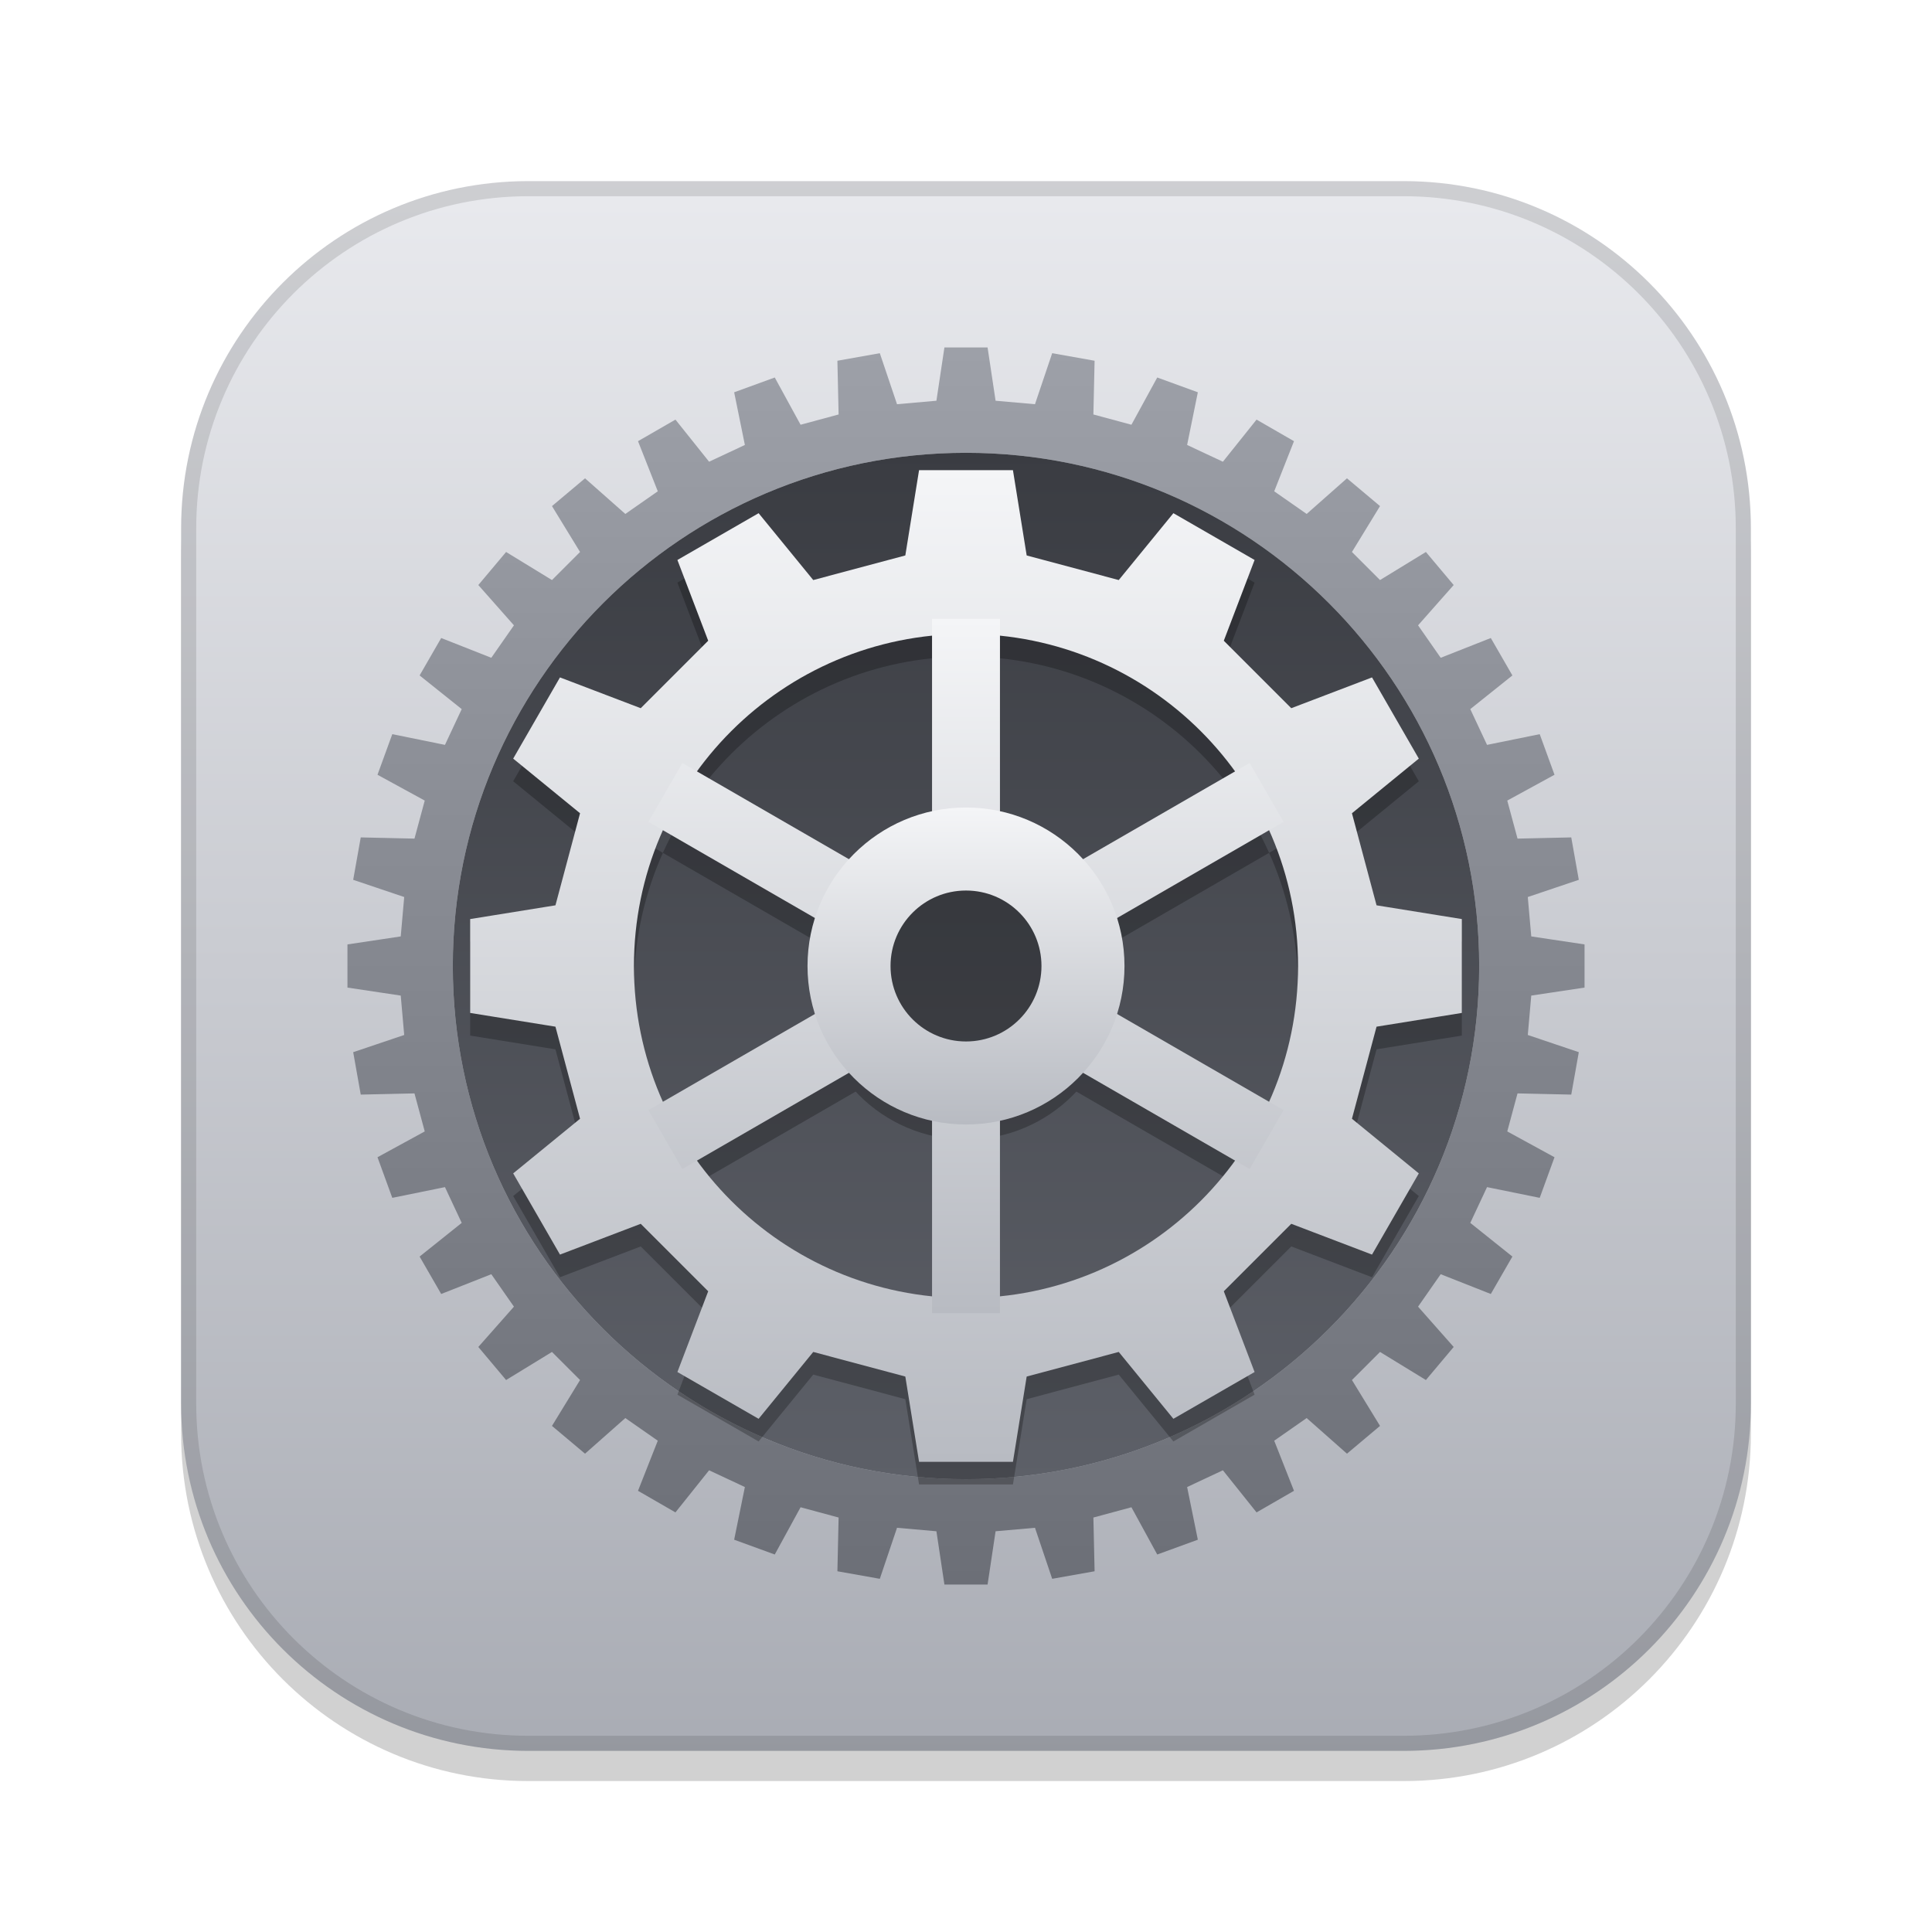
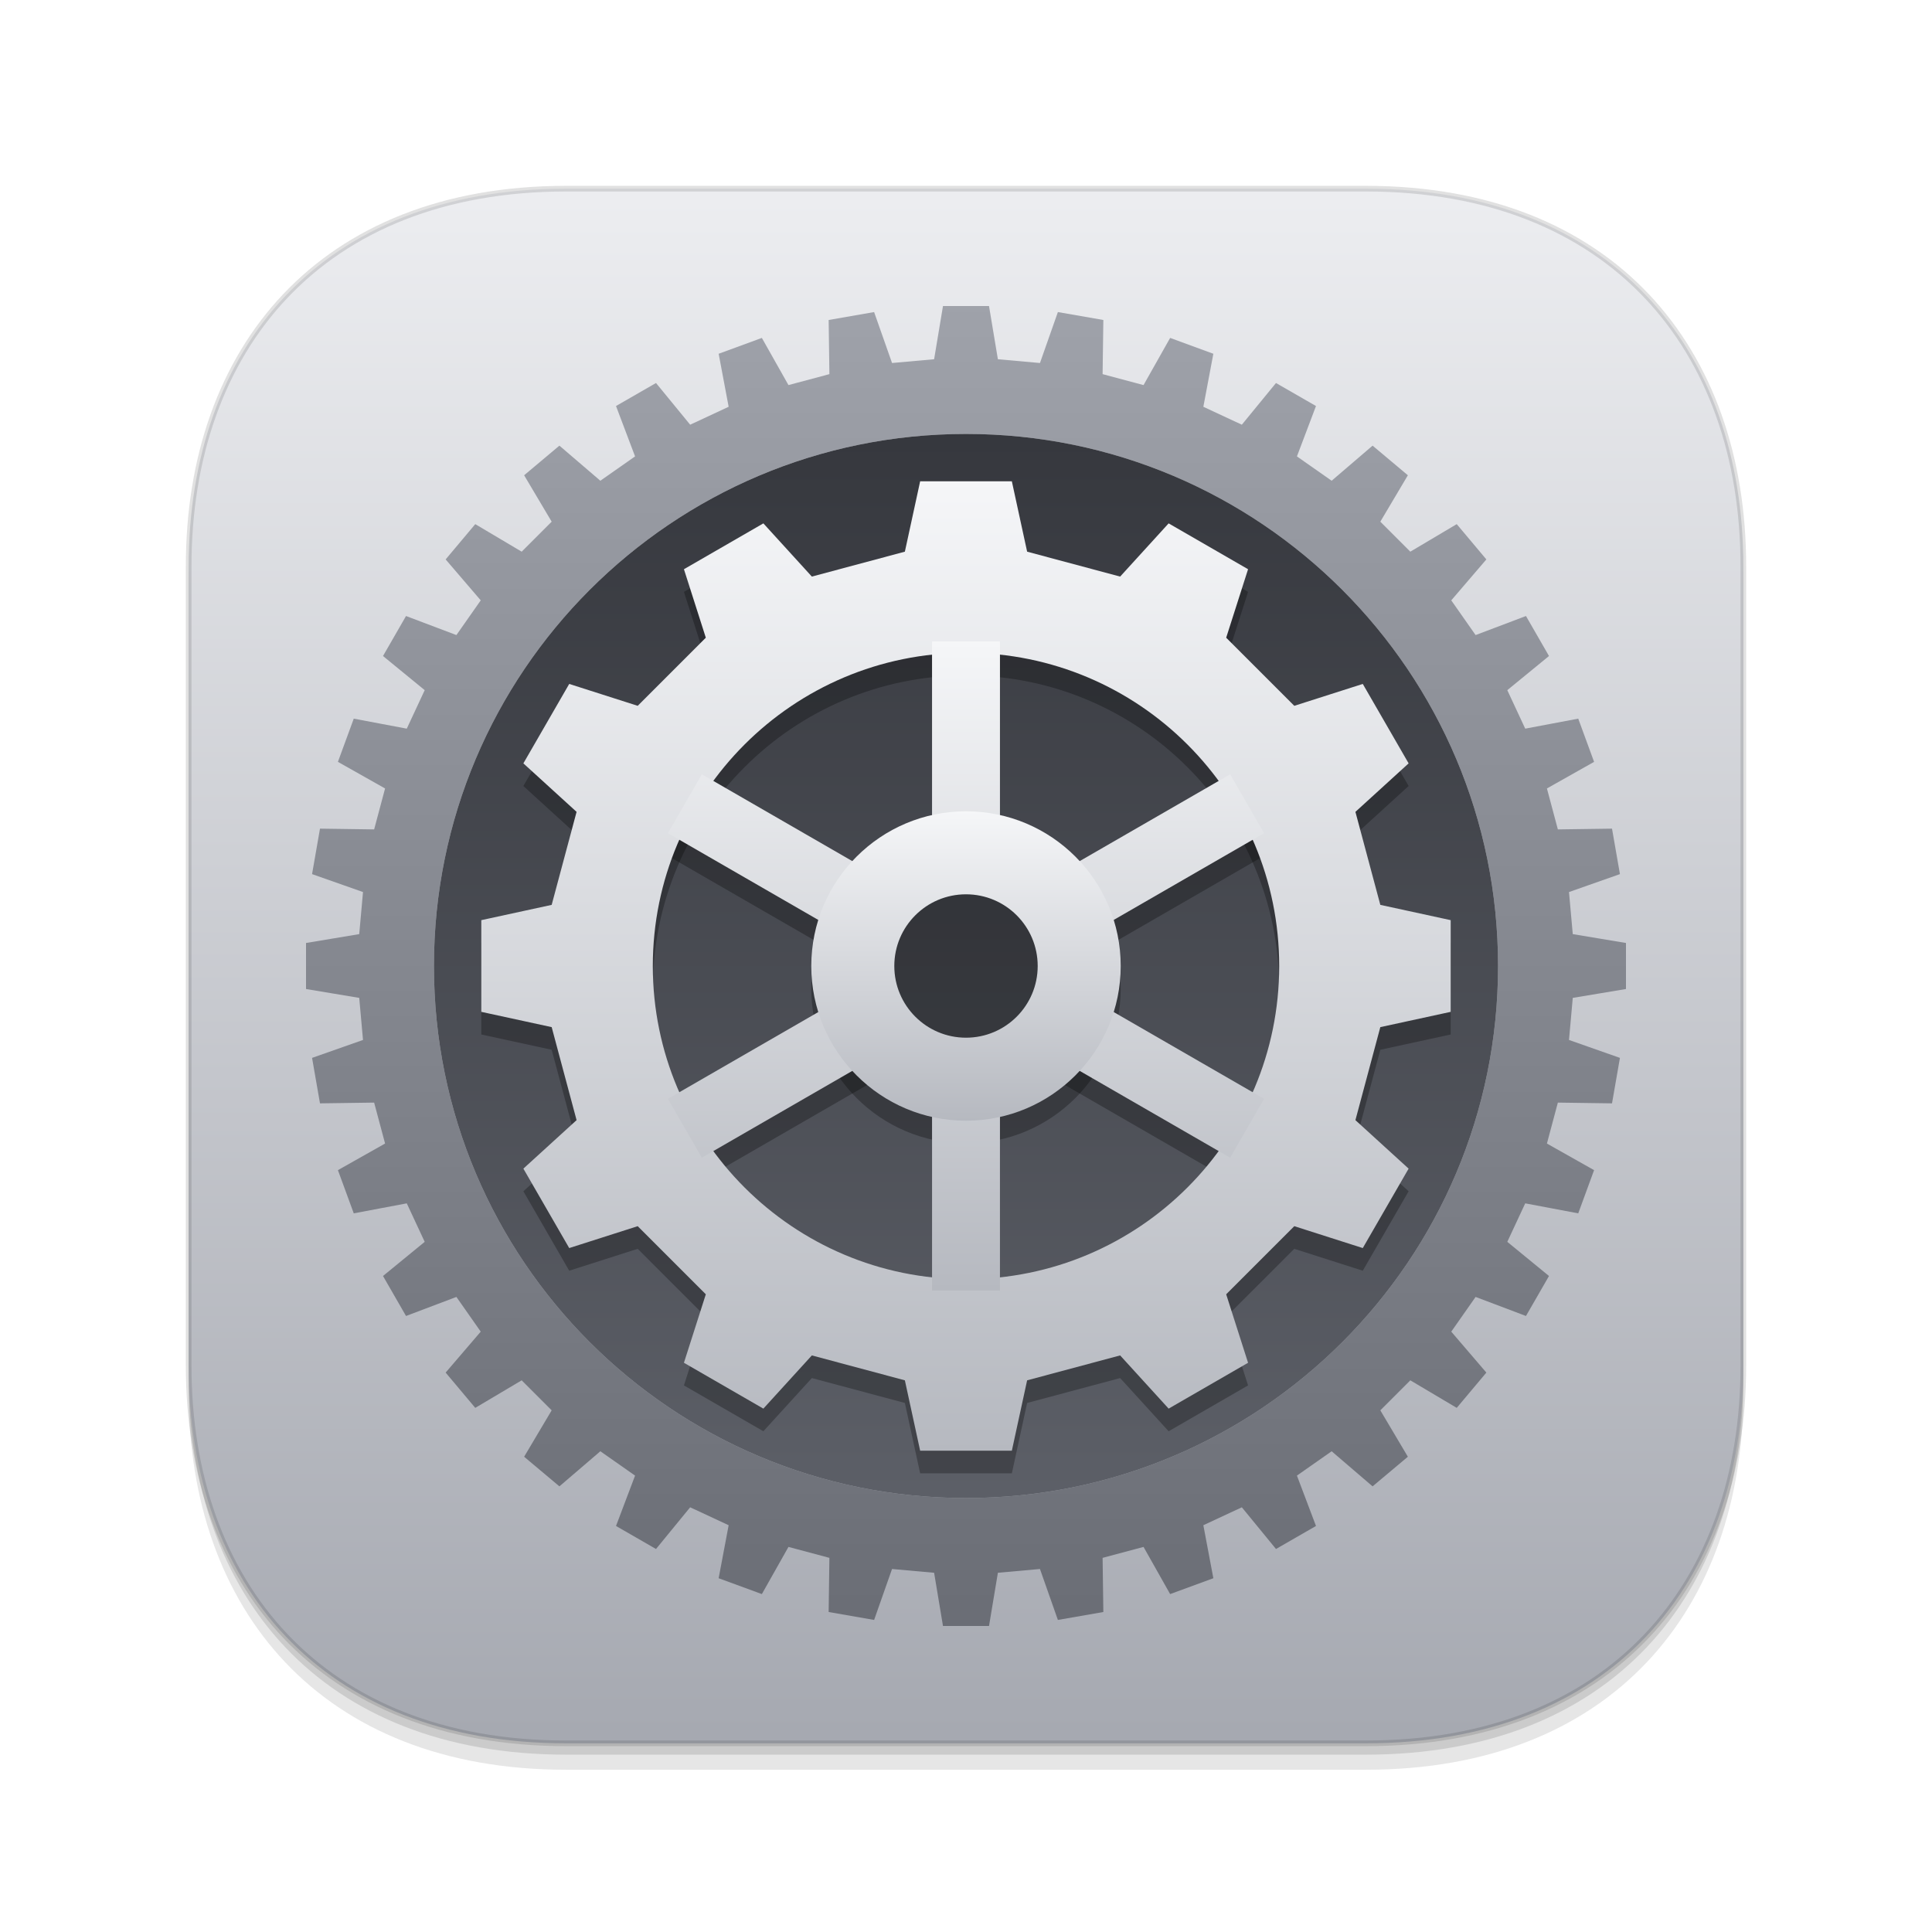
- <svg xmlns="http://www.w3.org/2000/svg" width="128" height="128" viewBox="0 0 128 128">
+ <svg xmlns="http://www.w3.org/2000/svg" width="1024" height="1024" viewBox="0 0 1024 1024">
  <defs>
    <linearGradient id="body" x1="0" y1="0" x2="0" y2="1">
-       <stop offset="0" stop-color="#e9eaee" />
-       <stop offset="1" stop-color="#a9acb4" />
+       <stop offset="0" stop-color="#ecedf0" />
+       <stop offset="1" stop-color="#a6a9b1" />
    </linearGradient>
    <linearGradient id="well" x1="0" y1="0" x2="0" y2="1">
-       <stop offset="0" stop-color="#3a3c42" />
-       <stop offset="1" stop-color="#5d6068" />
+       <stop offset="0" stop-color="#36383e" />
+       <stop offset="1" stop-color="#5c5f67" />
    </linearGradient>
    <linearGradient id="ring" x1="0" y1="0" x2="0" y2="1">
-       <stop offset="0" stop-color="#9da0a8" />
-       <stop offset="1" stop-color="#6c6f77" />
+       <stop offset="0" stop-color="#9fa2aa" />
+       <stop offset="1" stop-color="#6a6d75" />
    </linearGradient>
    <linearGradient id="gear" x1="0" y1="0" x2="0" y2="1">
-       <stop offset="0" stop-color="#f4f5f7" />
-       <stop offset="1" stop-color="#b8bbc2" />
+       <stop offset="0" stop-color="#f5f6f8" />
+       <stop offset="1" stop-color="#b6b9c0" />
    </linearGradient>
  </defs>
-   <rect x="12" y="14" width="104" height="104" rx="23" fill="#000" fill-opacity="0.18" />
-   <rect x="12" y="12" width="104" height="104" rx="23" fill="url(#body)" />
-   <rect x="12.5" y="12.5" width="103" height="103" rx="22.5" fill="none" stroke="#000" stroke-opacity="0.12" />
-   <path d="M62.04 26.55 L62.57 23.02 L65.43 23.02 L65.96 26.55 L68.57 26.78 L69.71 23.40 L72.52 23.90 L72.44 27.46 L74.96 28.14 L76.67 25.01 L79.36 25.99 L78.65 29.48 L81.02 30.59 L83.25 27.80 L85.73 29.23 L84.42 32.55 L86.57 34.05 L89.24 31.69 L91.43 33.53 L89.57 36.57 L91.43 38.43 L94.47 36.57 L96.31 38.76 L93.95 41.43 L95.45 43.58 L98.77 42.27 L100.20 44.75 L97.41 46.98 L98.52 49.35 L102.01 48.64 L102.99 51.33 L99.86 53.04 L100.54 55.56 L104.10 55.48 L104.60 58.29 L101.22 59.43 L101.45 62.04 L104.98 62.57 L104.98 65.43 L101.45 65.96 L101.22 68.57 L104.60 69.71 L104.10 72.52 L100.54 72.44 L99.86 74.96 L102.99 76.67 L102.01 79.36 L98.52 78.65 L97.41 81.02 L100.20 83.25 L98.77 85.73 L95.45 84.42 L93.95 86.57 L96.31 89.24 L94.47 91.43 L91.43 89.57 L89.57 91.43 L91.43 94.47 L89.24 96.31 L86.57 93.95 L84.42 95.45 L85.73 98.77 L83.25 100.20 L81.02 97.41 L78.65 98.52 L79.36 102.01 L76.67 102.99 L74.96 99.86 L72.44 100.54 L72.52 104.10 L69.71 104.60 L68.57 101.22 L65.96 101.45 L65.43 104.98 L62.57 104.98 L62.04 101.45 L59.43 101.22 L58.29 104.60 L55.48 104.10 L55.56 100.54 L53.04 99.86 L51.33 102.99 L48.64 102.01 L49.35 98.52 L46.98 97.41 L44.75 100.20 L42.27 98.77 L43.58 95.45 L41.43 93.95 L38.76 96.31 L36.57 94.47 L38.43 91.43 L36.57 89.57 L33.53 91.43 L31.69 89.24 L34.05 86.57 L32.55 84.42 L29.23 85.73 L27.80 83.25 L30.59 81.02 L29.48 78.65 L25.99 79.36 L25.01 76.67 L28.14 74.96 L27.46 72.44 L23.90 72.52 L23.40 69.71 L26.78 68.57 L26.55 65.96 L23.02 65.43 L23.02 62.57 L26.55 62.04 L26.78 59.43 L23.40 58.29 L23.90 55.48 L27.46 55.56 L28.14 53.04 L25.01 51.33 L25.99 48.64 L29.48 49.35 L30.59 46.98 L27.80 44.75 L29.23 42.27 L32.55 43.58 L34.05 41.43 L31.69 38.76 L33.53 36.57 L36.57 38.43 L38.43 36.57 L36.57 33.53 L38.76 31.69 L41.43 34.05 L43.58 32.55 L42.27 29.23 L44.75 27.80 L46.98 30.59 L49.35 29.48 L48.64 25.99 L51.33 25.01 L53.04 28.14 L55.56 27.46 L55.48 23.90 L58.29 23.40 L59.43 26.78 Z M30 64 a34 34 0 1 0 68 0 a34 34 0 1 0 -68 0 Z" fill="url(#ring)" fill-rule="evenodd" />
-   <path d="M30 64 a34 34 0 1 0 68 0 a34 34 0 1 0 -68 0 Z" fill="url(#well)" />
-   <path d="M59.98 36.80 L60.89 31.15 L67.11 31.15 L68.02 36.80 L74.12 38.43 L77.74 34.00 L83.12 37.10 L81.08 42.45 L85.55 46.92 L90.90 44.88 L94.00 50.26 L89.57 53.88 L91.20 59.98 L96.85 60.89 L96.85 67.11 L91.20 68.02 L89.57 74.12 L94.00 77.74 L90.90 83.12 L85.55 81.08 L81.08 85.55 L83.12 90.90 L77.74 94.00 L74.12 89.57 L68.02 91.20 L67.11 96.85 L60.89 96.85 L59.98 91.20 L53.88 89.57 L50.26 94.00 L44.88 90.90 L46.92 85.55 L42.45 81.08 L37.10 83.12 L34.00 77.74 L38.43 74.12 L36.80 68.02 L31.15 67.11 L31.15 60.89 L36.80 59.98 L38.43 53.88 L34.00 50.26 L37.10 44.88 L42.45 46.92 L46.92 42.45 L44.88 37.10 L50.26 34.00 L53.88 38.43 Z M42 64 a22 22 0 1 0 44 0 a22 22 0 1 0 -44 0 Z M54 64 a10 10 0 1 0 20 0 a10 10 0 1 0 -20 0 Z M66.25 55.00 L66.25 41.00 L61.75 41.00 L61.75 55.00 Z M72.92 61.45 L85.04 54.45 L82.79 50.55 L70.67 57.55 Z M70.67 70.45 L82.79 77.45 L85.04 73.55 L72.92 66.55 Z M61.75 73.00 L61.75 87.00 L66.25 87.00 L66.25 73.00 Z M55.08 66.55 L42.96 73.55 L45.21 77.45 L57.33 70.45 Z M57.33 57.55 L45.21 50.55 L42.96 54.45 L55.08 61.45 Z " fill="#000" fill-opacity="0.25" fill-rule="nonzero" transform="translate(0 1.5)" />
-   <path d="M59.98 36.80 L60.89 31.15 L67.11 31.15 L68.02 36.80 L74.12 38.43 L77.74 34.00 L83.12 37.10 L81.08 42.45 L85.55 46.92 L90.90 44.88 L94.00 50.26 L89.57 53.88 L91.20 59.98 L96.85 60.89 L96.85 67.11 L91.20 68.02 L89.57 74.12 L94.00 77.74 L90.90 83.12 L85.55 81.08 L81.08 85.55 L83.12 90.90 L77.74 94.00 L74.12 89.57 L68.02 91.20 L67.11 96.85 L60.89 96.85 L59.98 91.20 L53.88 89.57 L50.26 94.00 L44.88 90.90 L46.92 85.55 L42.45 81.08 L37.10 83.12 L34.00 77.74 L38.43 74.12 L36.80 68.02 L31.15 67.11 L31.15 60.89 L36.80 59.98 L38.43 53.88 L34.00 50.26 L37.10 44.88 L42.45 46.92 L46.92 42.45 L44.88 37.10 L50.26 34.00 L53.88 38.43 Z M42 64 a22 22 0 1 0 44 0 a22 22 0 1 0 -44 0 Z" fill="url(#gear)" fill-rule="evenodd" />
-   <path d="M66.25 55.00 L66.25 41.00 L61.75 41.00 L61.75 55.00 Z M72.92 61.45 L85.04 54.45 L82.79 50.55 L70.67 57.55 Z M70.67 70.45 L82.79 77.45 L85.04 73.55 L72.92 66.55 Z M61.75 73.00 L61.75 87.00 L66.25 87.00 L66.25 73.00 Z M55.08 66.55 L42.96 73.55 L45.21 77.45 L57.33 70.45 Z M57.33 57.55 L45.21 50.55 L42.96 54.45 L55.08 61.45 Z " fill="url(#gear)" />
-   <path d="M53.5 64 a10.5 10.5 0 1 0 21.0 0 a10.5 10.5 0 1 0 -21.0 0 Z M59 64 a5 5 0 1 0 10 0 a5 5 0 1 0 -10 0 Z" fill="url(#gear)" fill-rule="evenodd" />
+   <path d="M100 724 L100 300 C100 185 170 100 300 100 L724 100 C854 100 924 185 924 300 L924 724 C924 839 854 924 724 924 L300 924 C170 924 100 839 100 724 Z" fill="#000" fill-opacity="0.1" transform="translate(0 14)" />
+   <path d="M100 724 L100 300 C100 185 170 100 300 100 L724 100 C854 100 924 185 924 300 L924 724 C924 839 854 924 724 924 L300 924 C170 924 100 839 100 724 Z" fill="#000" fill-opacity="0.12" transform="translate(0 6)" />
+   <path d="M100 724 L100 300 C100 185 170 100 300 100 L724 100 C854 100 924 185 924 300 L924 724 C924 839 854 924 724 924 L300 924 C170 924 100 839 100 724 Z" fill="url(#body)" />
+   <path d="M100 724 L100 300 C100 185 170 100 300 100 L724 100 C854 100 924 185 924 300 L924 724 C924 839 854 924 724 924 L300 924 C170 924 100 839 100 724 Z" fill="none" stroke="#000" stroke-opacity="0.12" stroke-width="3" />
+   <path d="M495.1 190.4 L499.8 162.2 L524.2 162.2 L528.9 190.4 L551.2 192.4 L560.7 165.4 L584.8 169.6 L584.4 198.3 L606.1 204.1 L620.2 179.1 L643.1 187.5 L637.8 215.6 L658.2 225.1 L676.3 203.0 L697.5 215.2 L687.4 241.9 L705.8 254.8 L727.5 236.2 L746.2 251.9 L731.6 276.5 L747.5 292.4 L772.1 277.8 L787.8 296.5 L769.2 318.2 L782.1 336.6 L808.8 326.5 L821.0 347.7 L798.9 365.8 L808.4 386.2 L836.5 380.9 L844.9 403.8 L819.9 417.9 L825.7 439.6 L854.4 439.2 L858.6 463.3 L831.6 472.8 L833.6 495.1 L861.8 499.8 L861.8 524.2 L833.6 528.9 L831.6 551.2 L858.6 560.7 L854.4 584.8 L825.7 584.4 L819.9 606.1 L844.9 620.2 L836.5 643.1 L808.4 637.8 L798.9 658.2 L821.0 676.3 L808.8 697.5 L782.1 687.4 L769.2 705.8 L787.8 727.5 L772.1 746.2 L747.5 731.6 L731.6 747.5 L746.2 772.1 L727.5 787.8 L705.8 769.2 L687.4 782.1 L697.5 808.8 L676.3 821.0 L658.2 798.9 L637.8 808.4 L643.1 836.5 L620.2 844.9 L606.1 819.9 L584.4 825.7 L584.8 854.4 L560.7 858.6 L551.2 831.6 L528.9 833.6 L524.2 861.8 L499.8 861.8 L495.1 833.6 L472.8 831.6 L463.3 858.6 L439.2 854.4 L439.6 825.7 L417.9 819.9 L403.8 844.9 L380.9 836.5 L386.2 808.4 L365.8 798.9 L347.7 821.0 L326.5 808.8 L336.6 782.1 L318.2 769.2 L296.5 787.8 L277.8 772.1 L292.4 747.5 L276.5 731.6 L251.9 746.2 L236.2 727.5 L254.8 705.8 L241.9 687.4 L215.2 697.5 L203.0 676.3 L225.1 658.2 L215.6 637.8 L187.5 643.1 L179.1 620.2 L204.1 606.1 L198.3 584.4 L169.6 584.8 L165.4 560.7 L192.4 551.2 L190.4 528.9 L162.2 524.2 L162.2 499.8 L190.4 495.1 L192.4 472.8 L165.4 463.3 L169.6 439.2 L198.3 439.6 L204.1 417.9 L179.1 403.8 L187.5 380.9 L215.6 386.2 L225.1 365.8 L203.0 347.7 L215.2 326.5 L241.9 336.6 L254.8 318.2 L236.2 296.5 L251.9 277.8 L276.5 292.4 L292.4 276.5 L277.8 251.9 L296.5 236.2 L318.2 254.8 L336.6 241.9 L326.5 215.2 L347.7 203.0 L365.8 225.1 L386.2 215.6 L380.9 187.5 L403.8 179.1 L417.9 204.1 L439.6 198.3 L439.2 169.6 L463.3 165.4 L472.8 192.4 Z M230 512 a282 282 0 1 0 564 0 a282 282 0 1 0 -564 0 Z" fill="url(#ring)" fill-rule="evenodd" />
+   <path d="M230 512 a282 282 0 1 0 564 0 a282 282 0 1 0 -564 0 Z" fill="url(#well)" />
+   <g fill="#000" fill-opacity="0.28" transform="translate(0 12)">
+     <path d="M479.6 292.4 L487.7 255.1 L536.3 255.1 L544.4 292.4 L593.7 305.6 L619.4 277.4 L661.5 301.7 L649.9 338.0 L686.0 374.1 L722.3 362.5 L746.6 404.6 L718.4 430.3 L731.6 479.6 L768.9 487.7 L768.9 536.3 L731.6 544.4 L718.4 593.7 L746.6 619.4 L722.3 661.5 L686.0 649.9 L649.9 686.0 L661.5 722.3 L619.4 746.6 L593.7 718.4 L544.4 731.6 L536.3 768.9 L487.7 768.9 L479.6 731.6 L430.3 718.4 L404.6 746.6 L362.5 722.3 L374.1 686.0 L338.0 649.9 L301.7 661.5 L277.4 619.4 L305.6 593.7 L292.4 544.4 L255.1 536.3 L255.1 487.7 L292.4 479.6 L305.6 430.3 L277.4 404.6 L301.7 362.5 L338.0 374.1 L374.1 338.0 L362.5 301.7 L404.6 277.4 L430.3 305.6 Z M346 512 a166 166 0 1 0 332 0 a166 166 0 1 0 -332 0 Z" fill-rule="evenodd" />
+     <path d="M530.0 442.0 L530.0 340.0 L494.0 340.0 L494.0 442.0 Z M581.6 492.6 L670.0 441.6 L652.0 410.4 L563.6 461.4 Z M563.6 562.6 L652.0 613.6 L670.0 582.4 L581.6 531.4 Z M494.0 582.0 L494.0 684.0 L530.0 684.0 L530.0 582.0 Z M442.4 531.4 L354.0 582.4 L372.0 613.6 L460.4 562.6 Z M460.4 461.4 L372.0 410.4 L354.0 441.6 L442.4 492.6 Z" />
+     <path d="M430 512 a82 82 0 1 0 164 0 a82 82 0 1 0 -164 0 Z" />
+   </g>
+   <g fill="url(#gear)">
+     <path d="M479.6 292.4 L487.7 255.1 L536.3 255.1 L544.4 292.4 L593.7 305.6 L619.4 277.4 L661.5 301.7 L649.9 338.0 L686.0 374.1 L722.3 362.5 L746.6 404.6 L718.4 430.3 L731.6 479.6 L768.9 487.7 L768.9 536.3 L731.6 544.4 L718.4 593.7 L746.6 619.4 L722.3 661.5 L686.0 649.9 L649.9 686.0 L661.5 722.3 L619.4 746.6 L593.7 718.4 L544.4 731.6 L536.3 768.9 L487.7 768.9 L479.6 731.6 L430.3 718.4 L404.6 746.6 L362.5 722.3 L374.1 686.0 L338.0 649.9 L301.7 661.5 L277.4 619.4 L305.6 593.7 L292.4 544.4 L255.1 536.3 L255.1 487.7 L292.4 479.6 L305.6 430.3 L277.4 404.6 L301.7 362.5 L338.0 374.1 L374.1 338.0 L362.5 301.7 L404.6 277.4 L430.3 305.6 Z M346 512 a166 166 0 1 0 332 0 a166 166 0 1 0 -332 0 Z" fill-rule="evenodd" />
+     <path d="M530.0 442.0 L530.0 340.0 L494.0 340.0 L494.0 442.0 Z M581.6 492.6 L670.0 441.6 L652.0 410.4 L563.6 461.4 Z M563.6 562.6 L652.0 613.6 L670.0 582.4 L581.6 531.4 Z M494.0 582.0 L494.0 684.0 L530.0 684.0 L530.0 582.0 Z M442.4 531.4 L354.0 582.4 L372.0 613.6 L460.4 562.6 Z M460.4 461.4 L372.0 410.4 L354.0 441.6 L442.4 492.6 Z" />
+     <path d="M430 512 a82 82 0 1 0 164 0 a82 82 0 1 0 -164 0 Z M474 512 a38 38 0 1 0 76 0 a38 38 0 1 0 -76 0 Z" fill-rule="evenodd" />
+   </g>
</svg>
